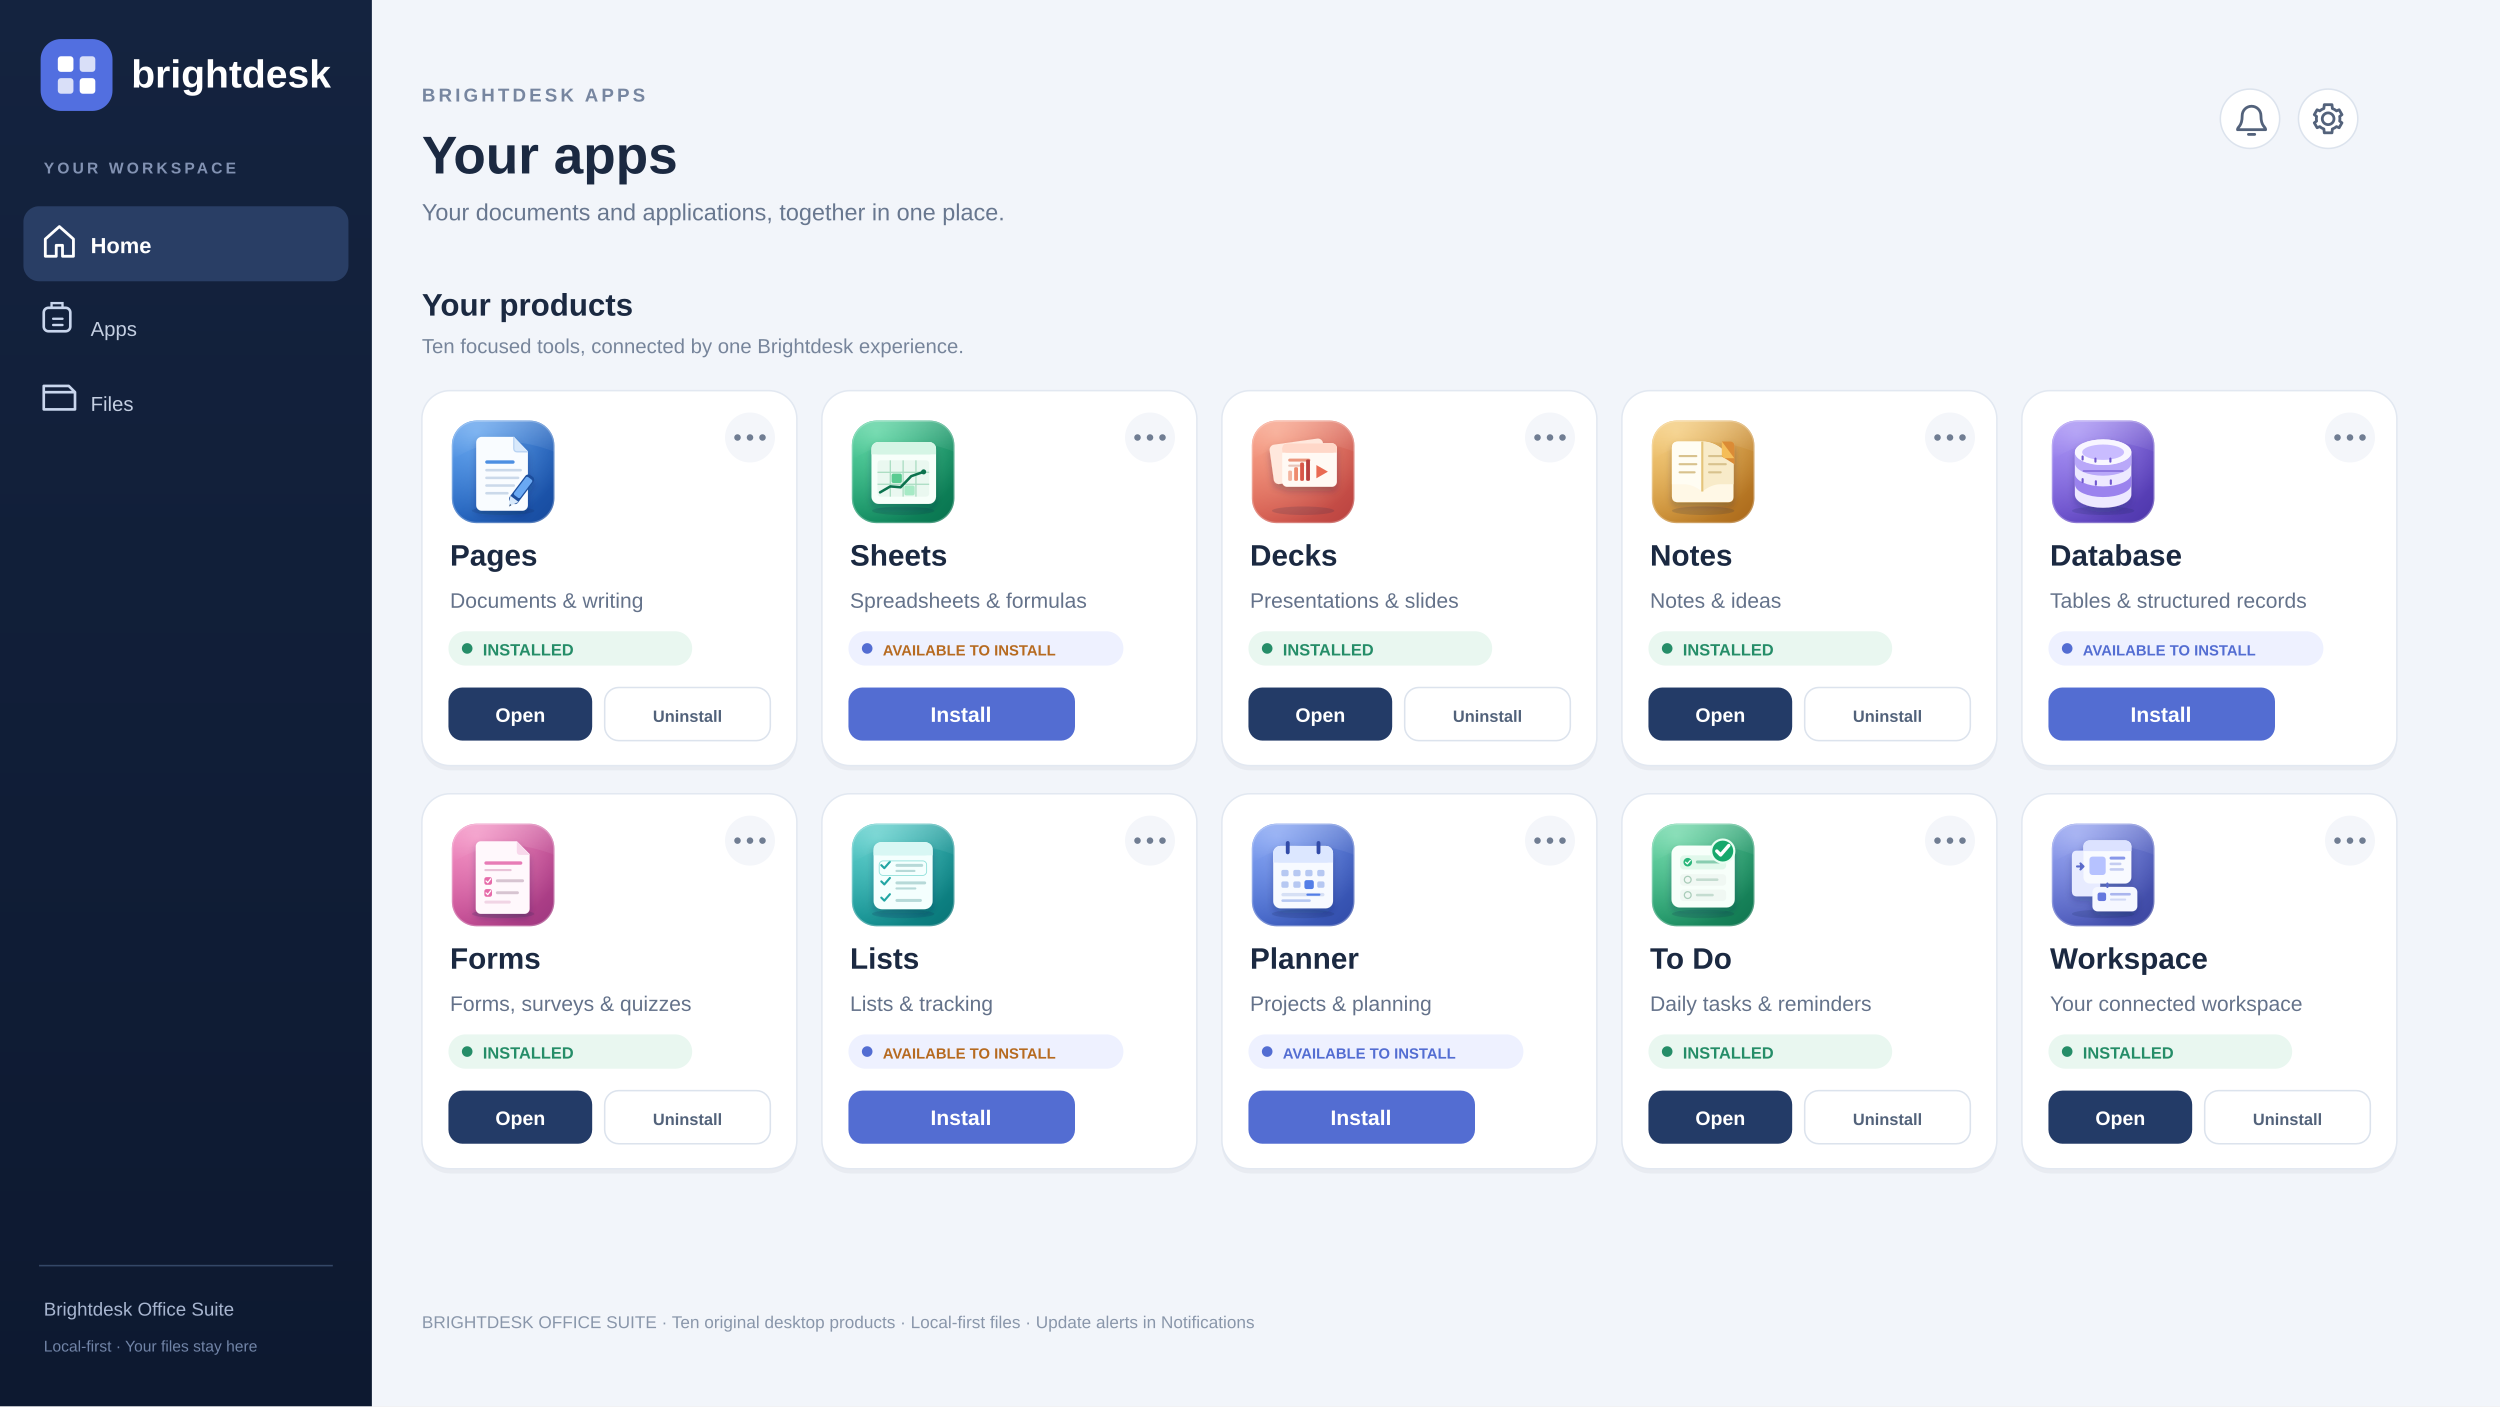
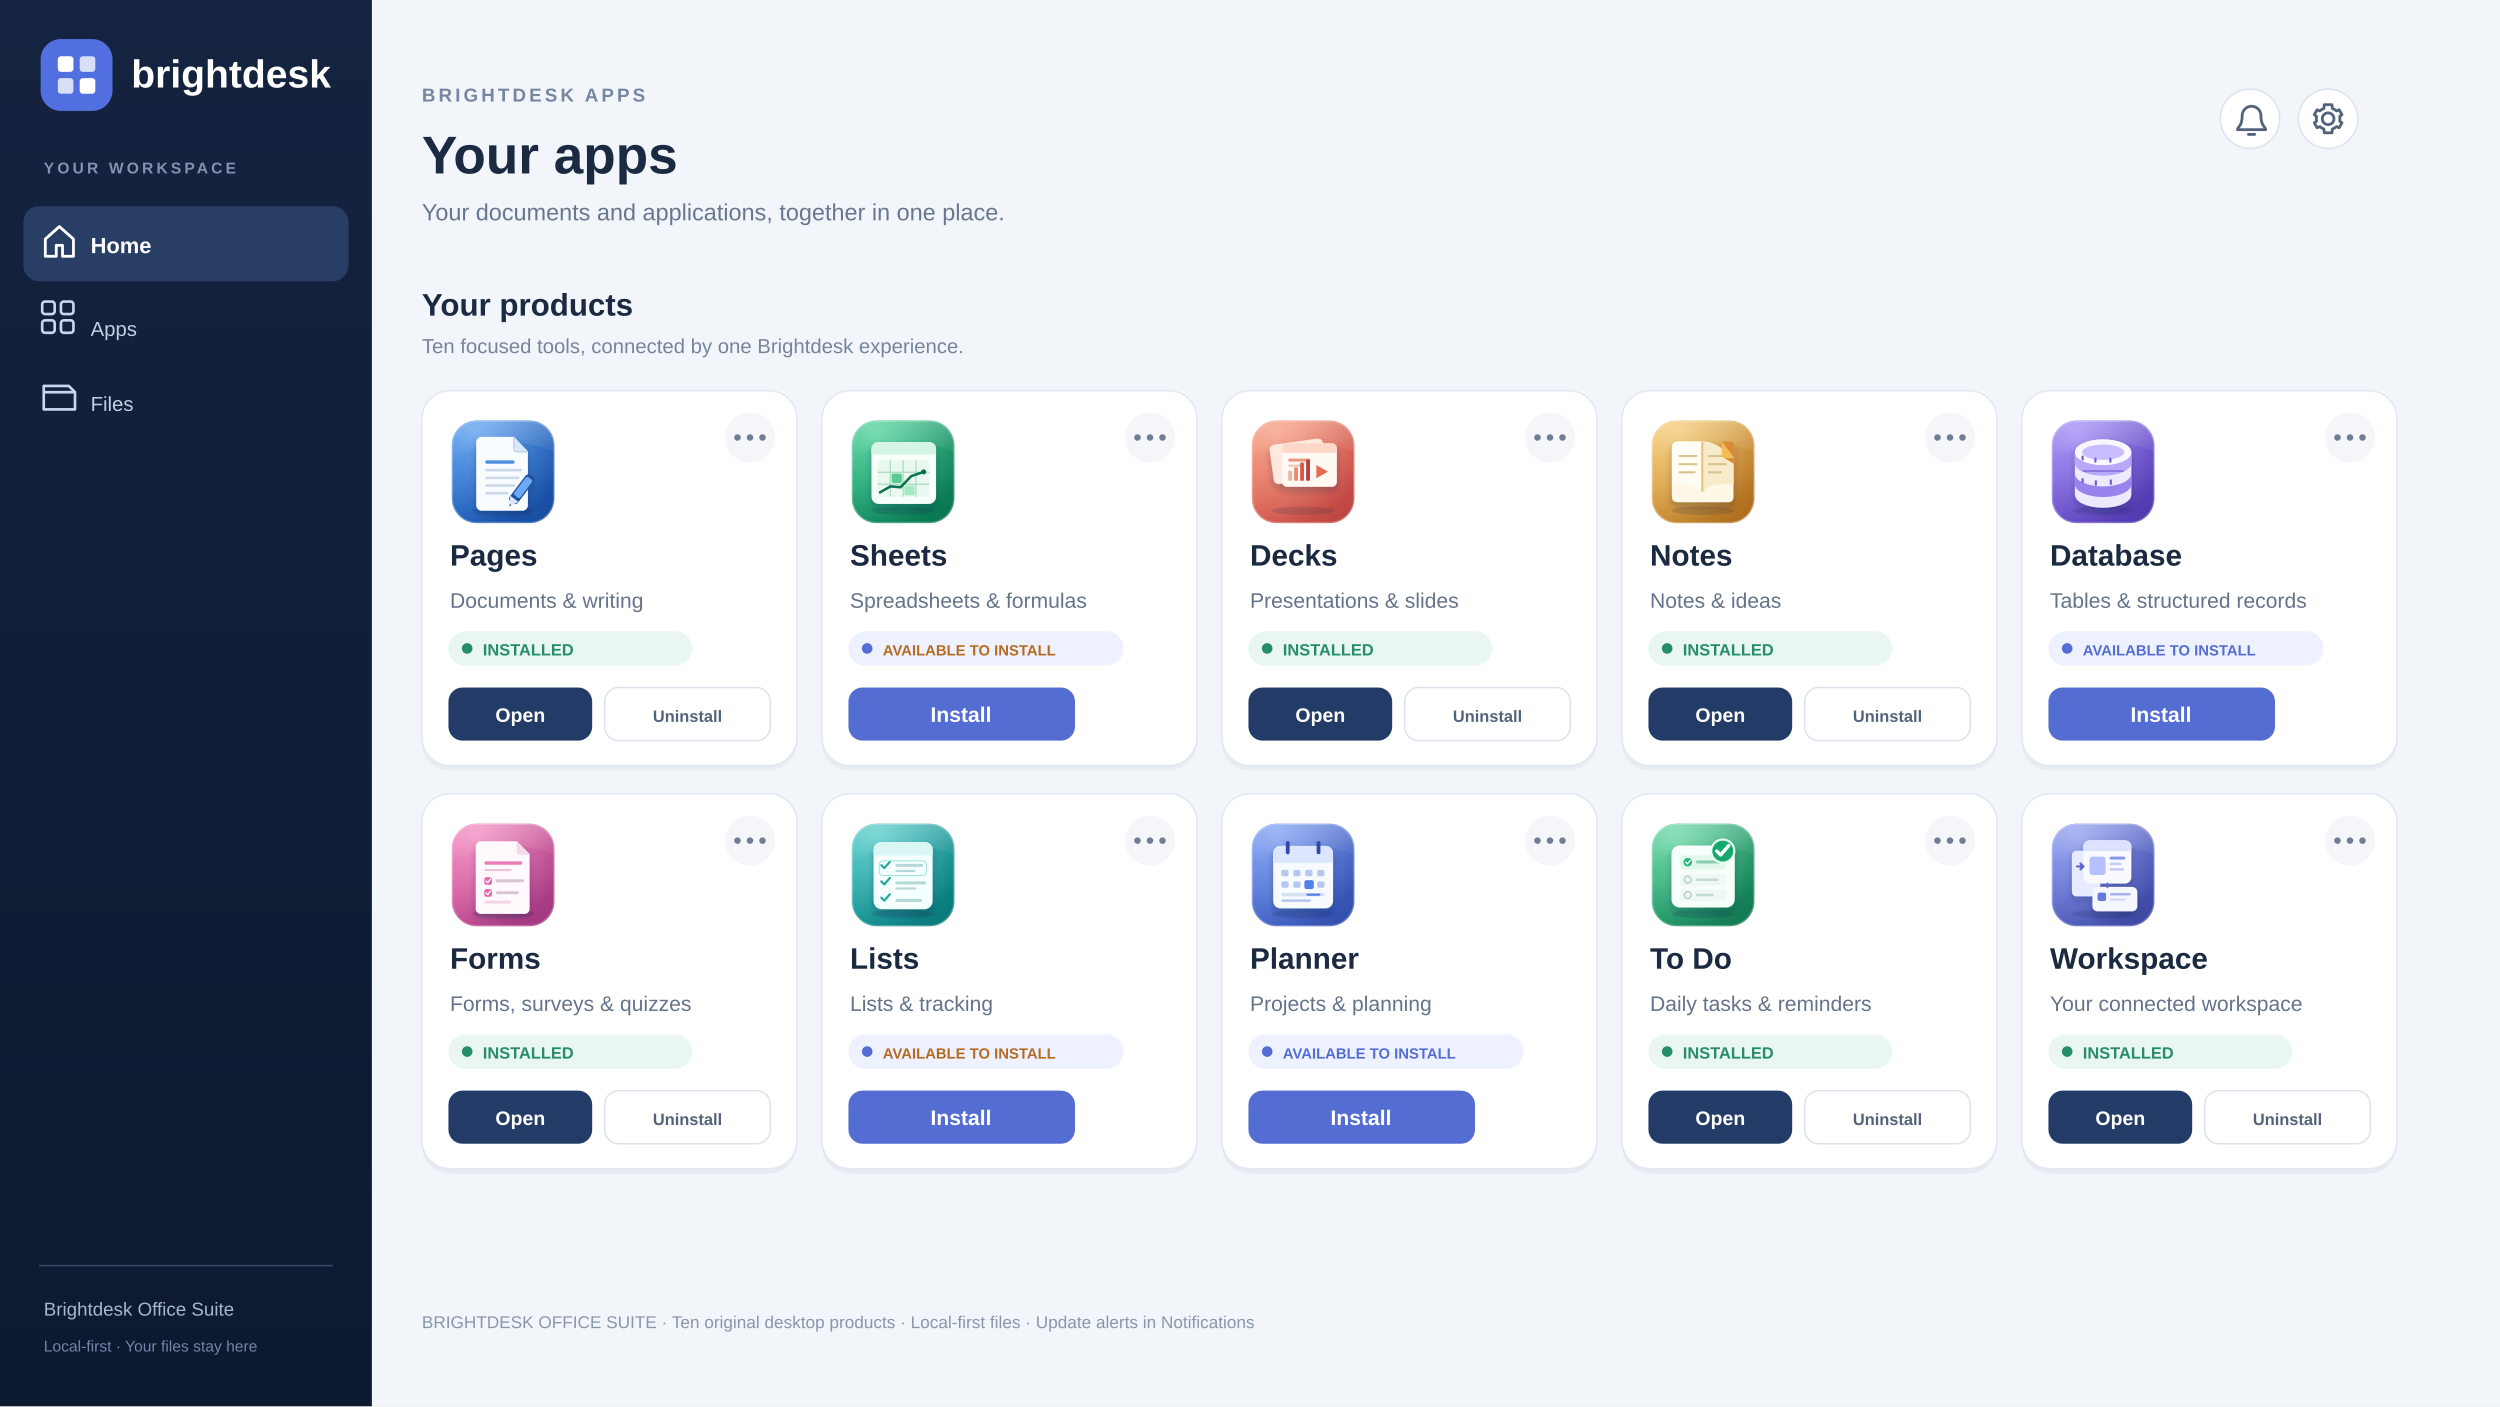
<svg xmlns="http://www.w3.org/2000/svg" width="1600" height="900" viewBox="0 0 1600 900" role="img" aria-labelledby="title desc">
  <defs>
    <linearGradient id="side" x1="0" y1="0" x2="0" y2="1">
      <stop stop-color="#14233F" />
      <stop offset="1" stop-color="#0D1930" />
    </linearGradient>
    <linearGradient id="banner" x1="0" y1="0" x2="1" y2="1">
      <stop stop-color="#E8F0FF" />
      <stop offset="1" stop-color="#F0ECFF" />
    </linearGradient>
    <filter id="shadow" x="-20%" y="-20%" width="140%" height="140%">
      <feDropShadow dx="0" dy="7" stdDeviation="14" flood-color="#1A2B4B" flood-opacity=".09" />
    </filter>
  </defs>
  <rect width="1600" height="900" fill="#F2F5FA" />
  <rect width="238" height="900" fill="url(#side)" />
  <rect x="26" y="25" width="46" height="46" rx="13" fill="#526FE0" />
  <g fill="#FFFFFF">
    <rect x="37" y="36" width="10" height="10" rx="2" />
    <rect x="51" y="36" width="10" height="10" rx="2" opacity=".78" />
    <rect x="37" y="50" width="10" height="10" rx="2" opacity=".78" />
    <rect x="51" y="50" width="10" height="10" rx="2" />
  </g>
  <text x="84" y="56" font-family="Arial, sans-serif" font-size="25" font-weight="700" fill="#FFFFFF">brightdesk</text>
  <text x="28" y="111" font-family="Arial, sans-serif" font-size="10" font-weight="700" letter-spacing="2" fill="#8292B2">YOUR WORKSPACE</text>
  <g id="sidebar-home">
    <rect x="15" y="132" width="208" height="48" rx="10" fill="#293E65" />
    <path d="M29 153l9-8 9 8v11h-7v-7h-4v7h-7z" fill="none" stroke="#FFFFFF" stroke-width="1.8" stroke-linecap="round" stroke-linejoin="round" />
    <text x="58" y="162" font-family="Arial, sans-serif" font-size="14" font-weight="700" fill="#FFFFFF">Home</text>
  </g>
  <g id="sidebar-applications">
-     <rect x="28" y="197" width="17" height="15" rx="3" fill="none" stroke="#C9D6ED" stroke-width="1.7" />
-     <path d="M33 197v-3h7v3M34 204h6M34 208h6" fill="none" stroke="#C9D6ED" stroke-width="1.5" stroke-linecap="round" />
+     <g id="apps-launcher-icon" fill="none" stroke="#C9D6ED" stroke-width="1.7">
+       <rect x="27" y="193" width="8" height="8" rx="1.8" />
+       <rect x="39" y="193" width="8" height="8" rx="1.8" />
+       <rect x="27" y="205" width="8" height="8" rx="1.8" />
+       <rect x="39" y="205" width="8" height="8" rx="1.8" />
+     </g>
    <text x="58" y="215" font-family="Arial, sans-serif" font-size="13" fill="#C4CFE2">Apps</text>
  </g>
  <g id="sidebar-files">
    <path d="M28 247h16l4 4v11H28zM28 251h20" fill="none" stroke="#C9D6ED" stroke-width="1.7" stroke-linecap="round" stroke-linejoin="round" />
    <text x="58" y="263" font-family="Arial, sans-serif" font-size="13" fill="#C4CFE2">Files</text>
  </g>
  <path d="M25 810h188" stroke="#344766" />
  <text x="28" y="842" font-family="Arial, sans-serif" font-size="12" fill="#A8B6D0">Brightdesk Office Suite</text>
  <text x="28" y="865" font-family="Arial, sans-serif" font-size="10" fill="#7184A7">Local-first · Your files stay here</text>
  <text x="270" y="65" font-family="Arial, sans-serif" font-size="12" font-weight="700" letter-spacing="2" fill="#7786A0">BRIGHTDESK APPS</text>
  <text x="270" y="111" font-family="Arial, sans-serif" font-size="34" font-weight="700" fill="#1B2941">Your apps</text>
  <text x="270" y="141" font-family="Arial, sans-serif" font-size="15" fill="#68778F">Your documents and applications, together in one place.</text>
  <text x="270" y="202" font-family="Arial, sans-serif" font-size="20" font-weight="700" fill="#1B2941">Your products</text>
  <text x="270" y="226" font-family="Arial, sans-serif" font-size="13" fill="#77859B">Ten focused tools, connected by one Brightdesk experience.</text>
  <circle cx="1440" cy="76" r="19" fill="#FFFFFF" stroke="#DCE3ED" />
  <g id="notifications-bell" transform="translate(1429 65)" fill="none" stroke="#53627B" stroke-width="1.8" stroke-linecap="round" stroke-linejoin="round">
    <path d="M18 9a6 6 0 0 0-12 0c0 7-3 7-3 9h18c0-2-3-2-3-9Z" />
    <path d="M10 21h4" />
  </g>
  <circle cx="1490" cy="76" r="19" fill="#FFFFFF" stroke="#DCE3ED" />
  <g id="settings-cogwheel" transform="translate(1478 64)" fill="none" stroke="#53627B" stroke-width="1.8" stroke-linecap="round" stroke-linejoin="round">
    <path d="M12 8.25a3.75 3.75 0 1 0 0 7.5 3.75 3.75 0 0 0 0-7.5Z" />
    <path d="M19.4 13.5a7.7 7.7 0 0 0 0-3l1.45-1.12-1.8-3.12-1.72.7a7.7 7.7 0 0 0-2.6-1.5L14.45 3h-4.9l-.28 2.46a7.7 7.7 0 0 0-2.6 1.5l-1.72-.7-1.8 3.12L4.6 10.5a7.7 7.7 0 0 0 0 3l-1.45 1.12 1.8 3.12 1.72-.7a7.7 7.7 0 0 0 2.6 1.5L9.55 21h4.9l.28-2.46a7.7 7.7 0 0 0 2.6-1.5l1.72.7 1.8-3.12L19.4 13.5Z" />
  </g>
  <g transform="translate(0 -42)">
    <g>
      <rect x="270" y="295" width="240" height="240" rx="18" fill="#14233F" opacity=".05" />
      <rect x="270" y="292" width="240" height="240" rx="18" fill="#FFFFFF" stroke="#E2E8F1" />
      <svg x="287" y="309" width="70" height="70" viewBox="0 0 256 256">
        <defs>
          <linearGradient id="pages-bg" x1="0" y1="0" x2="1" y2="1">
            <stop offset="0" stop-color="#2B76D8" />
            <stop offset="1" stop-color="#174A9D" />
          </linearGradient>
          <radialGradient id="pages-light" cx="24%" cy="12%" r="90%">
            <stop offset="0" stop-color="#8BC5FF" stop-opacity=".65" />
            <stop offset="1" stop-color="#8BC5FF" stop-opacity="0" />
          </radialGradient>
          <linearGradient id="pages-glass" x1="0" y1="0" x2="0" y2="1">
            <stop offset="0" stop-color="#fff" stop-opacity=".21" />
            <stop offset="1" stop-color="#fff" stop-opacity="0" />
          </linearGradient>
          <filter id="pages-shadow" x="-30%" y="-30%" width="160%" height="180%">
            <feDropShadow dx="0" dy="10" stdDeviation="9" flood-color="#10234A" flood-opacity=".24" />
          </filter>
        </defs>
        <rect x="8" y="8" width="240" height="240" rx="58" fill="url(#pages-bg)" />
        <rect x="8" y="8" width="240" height="240" rx="58" fill="url(#pages-light)" />
        <path d="M66 9h124a58 58 0 0 1 58 58v14C173 52 93 43 9 100V67A58 58 0 0 1 66 9z" fill="url(#pages-glass)" />
        <rect x="9.5" y="9.5" width="237" height="237" rx="56.5" fill="none" stroke="#fff" stroke-opacity=".26" stroke-width="3" />
        <ellipse cx="128" cy="219" rx="73" ry="10" fill="#10234A" opacity=".15" />
        <g filter="url(#pages-shadow)">
          <path d="M78 46h75l33 34v126a13 13 0 0 1-13 13H78a13 13 0 0 1-13-13V59a13 13 0 0 1 13-13z" fill="#F9FCFF" />
          <path d="M153 46v28a7 7 0 0 0 7 7h26z" fill="#D9E9FB" />
          <path d="M153 46v28a7 7 0 0 0 7 7h26" fill="none" stroke="#B7D2F2" stroke-width="3" />
          <rect x="86" y="101" width="69" height="8" rx="4" fill="#4D8FE2" />
          <rect x="86" y="121" width="86" height="6" rx="3" fill="#CBD9EA" />
          <rect x="86" y="139" width="80" height="6" rx="3" fill="#CBD9EA" />
          <rect x="86" y="157" width="70" height="6" rx="3" fill="#CBD9EA" />
          <rect x="86" y="175" width="55" height="6" rx="3" fill="#CBD9EA" />
          <g transform="rotate(37 171 171)">
            <rect x="158" y="130" width="24" height="78" rx="9" fill="#1C4E9C" />
            <rect x="161" y="137" width="18" height="53" rx="4" fill="#6BA9F3" />
            <path d="M158 197h24l-12 22z" fill="#D7E8FA" />
            <path d="M169 213h4l-2 6z" fill="#243D65" />
          </g>
        </g>
      </svg>
      <circle cx="480" cy="322" r="16" fill="#F4F6FA" />
      <circle cx="472" cy="322" r="2.1" fill="#707D92" />
      <circle cx="480" cy="322" r="2.1" fill="#707D92" />
      <circle cx="488" cy="322" r="2.1" fill="#707D92" />
      <text x="288" y="404" font-family="Arial, sans-serif" font-size="19" font-weight="700" fill="#1B2941">Pages</text>
      <text x="288" y="431" font-family="Arial, sans-serif" font-size="13.5" fill="#64728A">Documents &amp; writing</text>
      <rect x="287" y="446" width="156" height="22" rx="11" fill="#E9F7F0" />
      <circle cx="299" cy="457" r="3.4" fill="#258D68" />
      <text x="309" y="461.5" font-family="Arial, sans-serif" font-size="10.5" font-weight="700" fill="#258D68">INSTALLED</text>
      <rect x="287" y="482" width="92" height="34" rx="9" fill="#233B67" />
      <text x="333" y="504" text-anchor="middle" font-family="Arial, sans-serif" font-size="12.5" font-weight="700" fill="#FFFFFF">Open</text>
      <rect x="387" y="482" width="106" height="34" rx="9" fill="#FFFFFF" stroke="#DCE3ED" />
      <text x="440" y="504" text-anchor="middle" font-family="Arial, sans-serif" font-size="10.5" font-weight="700" fill="#52627A">Uninstall</text>
    </g>
    <g>
      <rect x="526" y="295" width="240" height="240" rx="18" fill="#14233F" opacity=".05" />
      <rect x="526" y="292" width="240" height="240" rx="18" fill="#FFFFFF" stroke="#E2E8F1" />
      <svg x="543" y="309" width="70" height="70" viewBox="0 0 256 256">
        <defs>
          <linearGradient id="sheets-bg" x1="0" y1="0" x2="1" y2="1">
            <stop offset="0" stop-color="#21AD78" />
            <stop offset="1" stop-color="#08724E" />
          </linearGradient>
          <radialGradient id="sheets-light" cx="24%" cy="12%" r="90%">
            <stop offset="0" stop-color="#83F0BF" stop-opacity=".65" />
            <stop offset="1" stop-color="#83F0BF" stop-opacity="0" />
          </radialGradient>
          <linearGradient id="sheets-glass" x1="0" y1="0" x2="0" y2="1">
            <stop offset="0" stop-color="#fff" stop-opacity=".21" />
            <stop offset="1" stop-color="#fff" stop-opacity="0" />
          </linearGradient>
          <filter id="sheets-shadow" x="-30%" y="-30%" width="160%" height="180%">
            <feDropShadow dx="0" dy="10" stdDeviation="9" flood-color="#10234A" flood-opacity=".24" />
          </filter>
        </defs>
        <rect x="8" y="8" width="240" height="240" rx="58" fill="url(#sheets-bg)" />
        <rect x="8" y="8" width="240" height="240" rx="58" fill="url(#sheets-light)" />
        <path d="M66 9h124a58 58 0 0 1 58 58v14C173 52 93 43 9 100V67A58 58 0 0 1 66 9z" fill="url(#sheets-glass)" />
        <rect x="9.5" y="9.5" width="237" height="237" rx="56.5" fill="none" stroke="#fff" stroke-opacity=".26" stroke-width="3" />
        <ellipse cx="128" cy="219" rx="73" ry="10" fill="#10234A" opacity=".15" />
        <g filter="url(#sheets-shadow)">
          <rect x="54" y="58" width="151" height="145" rx="17" fill="#F7FFFA" />
          <rect x="54" y="58" width="151" height="29" rx="17" fill="#D5F5E5" />
          <path d="M54 75v12h151V75" fill="#D5F5E5" />
          <rect x="68" y="101" width="121" height="85" rx="7" fill="#EAF8F0" />
          <path d="M98 101v85M128 101v85M158 101v85M68 129h121M68 157h121" stroke="#A9DCC1" stroke-width="3" />
          <rect x="101" y="132" width="24" height="22" rx="4" fill="#5ACB91" />
          <rect x="131" y="160" width="24" height="23" rx="4" fill="#A6EAC5" />
          <path d="M74 176l24-14 24 2 25-26 29-10" fill="none" stroke="#08724E" stroke-width="6" stroke-linecap="round" stroke-linejoin="round" />
          <circle cx="176" cy="128" r="6" fill="#08724E" />
        </g>
      </svg>
      <circle cx="736" cy="322" r="16" fill="#F4F6FA" />
      <circle cx="728" cy="322" r="2.1" fill="#707D92" />
      <circle cx="736" cy="322" r="2.1" fill="#707D92" />
      <circle cx="744" cy="322" r="2.1" fill="#707D92" />
      <text x="544" y="404" font-family="Arial, sans-serif" font-size="19" font-weight="700" fill="#1B2941">Sheets</text>
      <text x="544" y="431" font-family="Arial, sans-serif" font-size="13.5" fill="#64728A">Spreadsheets &amp; formulas</text>
      <rect x="543" y="446" width="176" height="22" rx="11" fill="#EEF1FF" />
      <circle cx="555" cy="457" r="3.4" fill="#536DD2" />
      <text x="565" y="461.5" font-family="Arial, sans-serif" font-size="9.5" font-weight="700" fill="#B66A20">AVAILABLE TO INSTALL</text>
      <rect x="543" y="482" width="145" height="34" rx="9" fill="#536DD2" />
      <text x="615" y="504" text-anchor="middle" font-family="Arial, sans-serif" font-size="13.5" font-weight="700" fill="#FFFFFF">Install</text>
    </g>
    <g>
      <rect x="782" y="295" width="240" height="240" rx="18" fill="#14233F" opacity=".05" />
      <rect x="782" y="292" width="240" height="240" rx="18" fill="#FFFFFF" stroke="#E2E8F1" />
      <svg x="799" y="309" width="70" height="70" viewBox="0 0 256 256">
        <defs>
          <linearGradient id="decks-bg" x1="0" y1="0" x2="1" y2="1">
            <stop offset="0" stop-color="#F17A62" />
            <stop offset="1" stop-color="#B9413F" />
          </linearGradient>
          <radialGradient id="decks-light" cx="24%" cy="12%" r="90%">
            <stop offset="0" stop-color="#FFC1A6" stop-opacity=".65" />
            <stop offset="1" stop-color="#FFC1A6" stop-opacity="0" />
          </radialGradient>
          <linearGradient id="decks-glass" x1="0" y1="0" x2="0" y2="1">
            <stop offset="0" stop-color="#fff" stop-opacity=".21" />
            <stop offset="1" stop-color="#fff" stop-opacity="0" />
          </linearGradient>
          <filter id="decks-shadow" x="-30%" y="-30%" width="160%" height="180%">
            <feDropShadow dx="0" dy="10" stdDeviation="9" flood-color="#10234A" flood-opacity=".24" />
          </filter>
        </defs>
        <rect x="8" y="8" width="240" height="240" rx="58" fill="url(#decks-bg)" />
        <rect x="8" y="8" width="240" height="240" rx="58" fill="url(#decks-light)" />
        <path d="M66 9h124a58 58 0 0 1 58 58v14C173 52 93 43 9 100V67A58 58 0 0 1 66 9z" fill="url(#decks-glass)" />
        <rect x="9.5" y="9.5" width="237" height="237" rx="56.5" fill="none" stroke="#fff" stroke-opacity=".26" stroke-width="3" />
        <ellipse cx="128" cy="219" rx="73" ry="10" fill="#10234A" opacity=".15" />
        <g filter="url(#decks-shadow)">
          <rect x="48" y="66" width="126" height="93" rx="12" fill="#FFE8DD" transform="rotate(-8 48 66)" />
          <rect x="79" y="61" width="128" height="102" rx="12" fill="#FFF9F4" />
          <rect x="79" y="61" width="128" height="22" rx="12" fill="#FFD7C8" />
          <path d="M79 72h128v11H79z" fill="#FFD7C8" />
          <rect x="93" y="97" width="52" height="7" rx="3.5" fill="#EB967D" />
          <rect x="93" y="111" width="38" height="5" rx="2.5" fill="#E8C6BA" />
          <path d="M159 143v-31l27 15.5z" fill="#E96B52" />
          <rect x="93" y="125" width="9" height="24" rx="3" fill="#F3B49F" />
          <rect x="107" y="117" width="9" height="32" rx="3" fill="#EE8A6C" />
          <rect x="121" y="106" width="9" height="43" rx="3" fill="#D95748" />
          <rect x="135" y="99" width="9" height="50" rx="3" fill="#B9413F" />
        </g>
      </svg>
      <circle cx="992" cy="322" r="16" fill="#F4F6FA" />
      <circle cx="984" cy="322" r="2.1" fill="#707D92" />
      <circle cx="992" cy="322" r="2.1" fill="#707D92" />
      <circle cx="1000" cy="322" r="2.1" fill="#707D92" />
      <text x="800" y="404" font-family="Arial, sans-serif" font-size="19" font-weight="700" fill="#1B2941">Decks</text>
      <text x="800" y="431" font-family="Arial, sans-serif" font-size="13.5" fill="#64728A">Presentations &amp; slides</text>
      <rect x="799" y="446" width="156" height="22" rx="11" fill="#E9F7F0" />
      <circle cx="811" cy="457" r="3.4" fill="#258D68" />
      <text x="821" y="461.5" font-family="Arial, sans-serif" font-size="10.5" font-weight="700" fill="#258D68">INSTALLED</text>
      <rect x="799" y="482" width="92" height="34" rx="9" fill="#233B67" />
      <text x="845" y="504" text-anchor="middle" font-family="Arial, sans-serif" font-size="12.5" font-weight="700" fill="#FFFFFF">Open</text>
      <rect x="899" y="482" width="106" height="34" rx="9" fill="#FFFFFF" stroke="#DCE3ED" />
      <text x="952" y="504" text-anchor="middle" font-family="Arial, sans-serif" font-size="10.5" font-weight="700" fill="#52627A">Uninstall</text>
    </g>
    <g>
      <rect x="1038" y="295" width="240" height="240" rx="18" fill="#14233F" opacity=".05" />
      <rect x="1038" y="292" width="240" height="240" rx="18" fill="#FFFFFF" stroke="#E2E8F1" />
      <svg x="1055" y="309" width="70" height="70" viewBox="0 0 256 256">
        <defs>
          <linearGradient id="notes-bg" x1="0" y1="0" x2="1" y2="1">
            <stop offset="0" stop-color="#EAB34F" />
            <stop offset="1" stop-color="#A96719" />
          </linearGradient>
          <radialGradient id="notes-light" cx="24%" cy="12%" r="90%">
            <stop offset="0" stop-color="#FFE2A0" stop-opacity=".65" />
            <stop offset="1" stop-color="#FFE2A0" stop-opacity="0" />
          </radialGradient>
          <linearGradient id="notes-glass" x1="0" y1="0" x2="0" y2="1">
            <stop offset="0" stop-color="#fff" stop-opacity=".21" />
            <stop offset="1" stop-color="#fff" stop-opacity="0" />
          </linearGradient>
          <filter id="notes-shadow" x="-30%" y="-30%" width="160%" height="180%">
            <feDropShadow dx="0" dy="10" stdDeviation="9" flood-color="#10234A" flood-opacity=".24" />
          </filter>
        </defs>
        <rect x="8" y="8" width="240" height="240" rx="58" fill="url(#notes-bg)" />
        <rect x="8" y="8" width="240" height="240" rx="58" fill="url(#notes-light)" />
        <path d="M66 9h124a58 58 0 0 1 58 58v14C173 52 93 43 9 100V67A58 58 0 0 1 66 9z" fill="url(#notes-glass)" />
        <rect x="9.5" y="9.5" width="237" height="237" rx="56.5" fill="none" stroke="#fff" stroke-opacity=".26" stroke-width="3" />
        <ellipse cx="128" cy="219" rx="73" ry="10" fill="#10234A" opacity=".15" />
        <g filter="url(#notes-shadow)">
          <path d="M55 72q0-15 15-15h55q26 0 48 18l26 20v91q0 13-13 13H69q-14 0-14-14z" fill="#FFF8E6" />
          <path d="M126 57v117q-22-17-42-17H55V72q0-15 15-15z" fill="#FFFDF3" />
          <path d="M126 57v117q22-17 42-17h31V95l-26-20q-22-18-47-18z" fill="#F8EBC9" />
          <path d="M126 57v117" stroke="#E5C47A" stroke-width="5" />
          <path d="M73 91h39M73 110h39M73 129h35M142 91h39M142 110h39M142 129h27" stroke="#D8C28D" stroke-width="5" stroke-linecap="round" />
          <path d="M172 57h20a9 9 0 0 1 9 9v44l-29-18z" fill="#DB8B36" />
          <path d="M172 57v31a8 8 0 0 0 8 8h21" fill="#F5BD58" />
        </g>
      </svg>
      <circle cx="1248" cy="322" r="16" fill="#F4F6FA" />
      <circle cx="1240" cy="322" r="2.1" fill="#707D92" />
      <circle cx="1248" cy="322" r="2.1" fill="#707D92" />
      <circle cx="1256" cy="322" r="2.1" fill="#707D92" />
      <text x="1056" y="404" font-family="Arial, sans-serif" font-size="19" font-weight="700" fill="#1B2941">Notes</text>
      <text x="1056" y="431" font-family="Arial, sans-serif" font-size="13.5" fill="#64728A">Notes &amp; ideas</text>
      <rect x="1055" y="446" width="156" height="22" rx="11" fill="#E9F7F0" />
      <circle cx="1067" cy="457" r="3.4" fill="#258D68" />
      <text x="1077" y="461.5" font-family="Arial, sans-serif" font-size="10.5" font-weight="700" fill="#258D68">INSTALLED</text>
      <rect x="1055" y="482" width="92" height="34" rx="9" fill="#233B67" />
      <text x="1101" y="504" text-anchor="middle" font-family="Arial, sans-serif" font-size="12.5" font-weight="700" fill="#FFFFFF">Open</text>
      <rect x="1155" y="482" width="106" height="34" rx="9" fill="#FFFFFF" stroke="#DCE3ED" />
      <text x="1208" y="504" text-anchor="middle" font-family="Arial, sans-serif" font-size="10.5" font-weight="700" fill="#52627A">Uninstall</text>
    </g>
    <g>
      <rect x="1294" y="295" width="240" height="240" rx="18" fill="#14233F" opacity=".05" />
      <rect x="1294" y="292" width="240" height="240" rx="18" fill="#FFFFFF" stroke="#E2E8F1" />
      <svg x="1311" y="309" width="70" height="70" viewBox="0 0 256 256">
        <defs>
          <linearGradient id="database-bg" x1="0" y1="0" x2="1" y2="1">
            <stop offset="0" stop-color="#8666E9" />
            <stop offset="1" stop-color="#4C35A9" />
          </linearGradient>
          <radialGradient id="database-light" cx="24%" cy="12%" r="90%">
            <stop offset="0" stop-color="#C0B2FF" stop-opacity=".65" />
            <stop offset="1" stop-color="#C0B2FF" stop-opacity="0" />
          </radialGradient>
          <linearGradient id="database-glass" x1="0" y1="0" x2="0" y2="1">
            <stop offset="0" stop-color="#fff" stop-opacity=".21" />
            <stop offset="1" stop-color="#fff" stop-opacity="0" />
          </linearGradient>
          <filter id="database-shadow" x="-30%" y="-30%" width="160%" height="180%">
            <feDropShadow dx="0" dy="10" stdDeviation="9" flood-color="#10234A" flood-opacity=".24" />
          </filter>
        </defs>
        <rect x="8" y="8" width="240" height="240" rx="58" fill="url(#database-bg)" />
        <rect x="8" y="8" width="240" height="240" rx="58" fill="url(#database-light)" />
        <path d="M66 9h124a58 58 0 0 1 58 58v14C173 52 93 43 9 100V67A58 58 0 0 1 66 9z" fill="url(#database-glass)" />
        <rect x="9.5" y="9.5" width="237" height="237" rx="56.5" fill="none" stroke="#fff" stroke-opacity=".26" stroke-width="3" />
        <ellipse cx="128" cy="219" rx="73" ry="10" fill="#10234A" opacity=".15" />
        <g filter="url(#database-shadow)">
          <path d="M62 82c0-17 30-30 66-30s66 13 66 30v99c0 18-30 31-66 31s-66-13-66-31z" fill="#EDE9FF" />
          <path d="M62 82c0 17 30 30 66 30s66-13 66-30v25c0 17-30 30-66 30s-66-13-66-30z" fill="#B9A8F9" />
          <path d="M62 132c0 17 30 30 66 30s66-13 66-30v25c0 17-30 30-66 30s-66-13-66-30z" fill="#9B83EE" />
          <ellipse cx="128" cy="82" rx="66" ry="30" fill="#F8F6FF" />
          <ellipse cx="128" cy="82" rx="49" ry="18" fill="#C9BCFF" />
          <path d="M80 92v7m30-2v7m35-7v7m-65 41v7m31-2v8m35-10v8" stroke="#7058D0" stroke-width="5" stroke-linecap="round" />
          <path d="M82 126h92" stroke="#7158CF" stroke-width="4" stroke-linecap="round" opacity=".7" />
        </g>
      </svg>
      <circle cx="1504" cy="322" r="16" fill="#F4F6FA" />
      <circle cx="1496" cy="322" r="2.1" fill="#707D92" />
      <circle cx="1504" cy="322" r="2.1" fill="#707D92" />
      <circle cx="1512" cy="322" r="2.1" fill="#707D92" />
      <text x="1312" y="404" font-family="Arial, sans-serif" font-size="19" font-weight="700" fill="#1B2941">Database</text>
      <text x="1312" y="431" font-family="Arial, sans-serif" font-size="13.5" fill="#64728A">Tables &amp; structured records</text>
      <rect x="1311" y="446" width="176" height="22" rx="11" fill="#EEF1FF" />
      <circle cx="1323" cy="457" r="3.4" fill="#536DD2" />
      <text x="1333" y="461.5" font-family="Arial, sans-serif" font-size="9.5" font-weight="700" fill="#536DD2">AVAILABLE TO INSTALL</text>
      <rect x="1311" y="482" width="145" height="34" rx="9" fill="#536DD2" />
      <text x="1383" y="504" text-anchor="middle" font-family="Arial, sans-serif" font-size="13.5" font-weight="700" fill="#FFFFFF">Install</text>
    </g>
    <g>
      <rect x="270" y="553" width="240" height="240" rx="18" fill="#14233F" opacity=".05" />
      <rect x="270" y="550" width="240" height="240" rx="18" fill="#FFFFFF" stroke="#E2E8F1" />
      <svg x="287" y="567" width="70" height="70" viewBox="0 0 256 256">
        <defs>
          <linearGradient id="forms-bg" x1="0" y1="0" x2="1" y2="1">
            <stop offset="0" stop-color="#E65FA5" />
            <stop offset="1" stop-color="#9D367F" />
          </linearGradient>
          <radialGradient id="forms-light" cx="24%" cy="12%" r="90%">
            <stop offset="0" stop-color="#FFB6DA" stop-opacity=".65" />
            <stop offset="1" stop-color="#FFB6DA" stop-opacity="0" />
          </radialGradient>
          <linearGradient id="forms-glass" x1="0" y1="0" x2="0" y2="1">
            <stop offset="0" stop-color="#fff" stop-opacity=".21" />
            <stop offset="1" stop-color="#fff" stop-opacity="0" />
          </linearGradient>
          <filter id="forms-shadow" x="-30%" y="-30%" width="160%" height="180%">
            <feDropShadow dx="0" dy="10" stdDeviation="9" flood-color="#10234A" flood-opacity=".24" />
          </filter>
        </defs>
        <rect x="8" y="8" width="240" height="240" rx="58" fill="url(#forms-bg)" />
        <rect x="8" y="8" width="240" height="240" rx="58" fill="url(#forms-light)" />
        <path d="M66 9h124a58 58 0 0 1 58 58v14C173 52 93 43 9 100V67A58 58 0 0 1 66 9z" fill="url(#forms-glass)" />
        <rect x="9.5" y="9.5" width="237" height="237" rx="56.5" fill="none" stroke="#fff" stroke-opacity=".26" stroke-width="3" />
        <ellipse cx="128" cy="219" rx="73" ry="10" fill="#10234A" opacity=".15" />
        <g filter="url(#forms-shadow)">
          <path d="M76 49h84l30 30v128a12 12 0 0 1-12 12H76a12 12 0 0 1-12-12V61a12 12 0 0 1 12-12z" fill="#FFF8FC" />
          <path d="M160 49v25a7 7 0 0 0 7 7h23" fill="#F8D8EB" />
          <rect x="84" y="96" width="89" height="8" rx="4" fill="#E77CB6" />
          <rect x="84" y="114" width="64" height="5" rx="2.5" fill="#E9C3D8" />
          <g>
            <rect x="84" y="133" width="18" height="18" rx="5" fill="#E66AA9" />
            <path d="m88 142 4 4 7-9" fill="none" stroke="#fff" stroke-width="3" stroke-linecap="round" stroke-linejoin="round" />
            <rect x="111" y="138" width="66" height="7" rx="3.5" fill="#D7C4D1" />
            <rect x="84" y="161" width="18" height="18" rx="5" fill="#E66AA9" />
            <path d="m88 170 4 4 7-9" fill="none" stroke="#fff" stroke-width="3" stroke-linecap="round" stroke-linejoin="round" />
            <rect x="111" y="166" width="54" height="7" rx="3.5" fill="#D7C4D1" />
          </g>
          <rect x="84" y="188" width="62" height="7" rx="3.5" fill="#F1D5E5" />
        </g>
      </svg>
      <circle cx="480" cy="580" r="16" fill="#F4F6FA" />
      <circle cx="472" cy="580" r="2.1" fill="#707D92" />
      <circle cx="480" cy="580" r="2.1" fill="#707D92" />
      <circle cx="488" cy="580" r="2.1" fill="#707D92" />
      <text x="288" y="662" font-family="Arial, sans-serif" font-size="19" font-weight="700" fill="#1B2941">Forms</text>
      <text x="288" y="689" font-family="Arial, sans-serif" font-size="13.5" fill="#64728A">Forms, surveys &amp; quizzes</text>
      <rect x="287" y="704" width="156" height="22" rx="11" fill="#E9F7F0" />
      <circle cx="299" cy="715" r="3.4" fill="#258D68" />
      <text x="309" y="719.5" font-family="Arial, sans-serif" font-size="10.5" font-weight="700" fill="#258D68">INSTALLED</text>
      <rect x="287" y="740" width="92" height="34" rx="9" fill="#233B67" />
      <text x="333" y="762" text-anchor="middle" font-family="Arial, sans-serif" font-size="12.5" font-weight="700" fill="#FFFFFF">Open</text>
      <rect x="387" y="740" width="106" height="34" rx="9" fill="#FFFFFF" stroke="#DCE3ED" />
      <text x="440" y="762" text-anchor="middle" font-family="Arial, sans-serif" font-size="10.5" font-weight="700" fill="#52627A">Uninstall</text>
    </g>
    <g>
      <rect x="526" y="553" width="240" height="240" rx="18" fill="#14233F" opacity=".05" />
      <rect x="526" y="550" width="240" height="240" rx="18" fill="#FFFFFF" stroke="#E2E8F1" />
      <svg x="543" y="567" width="70" height="70" viewBox="0 0 256 256">
        <defs>
          <linearGradient id="lists-bg" x1="0" y1="0" x2="1" y2="1">
            <stop offset="0" stop-color="#21AFAF" />
            <stop offset="1" stop-color="#087476" />
          </linearGradient>
          <radialGradient id="lists-light" cx="24%" cy="12%" r="90%">
            <stop offset="0" stop-color="#8CE7E2" stop-opacity=".65" />
            <stop offset="1" stop-color="#8CE7E2" stop-opacity="0" />
          </radialGradient>
          <linearGradient id="lists-glass" x1="0" y1="0" x2="0" y2="1">
            <stop offset="0" stop-color="#fff" stop-opacity=".21" />
            <stop offset="1" stop-color="#fff" stop-opacity="0" />
          </linearGradient>
          <filter id="lists-shadow" x="-30%" y="-30%" width="160%" height="180%">
            <feDropShadow dx="0" dy="10" stdDeviation="9" flood-color="#10234A" flood-opacity=".24" />
          </filter>
        </defs>
        <rect x="8" y="8" width="240" height="240" rx="58" fill="url(#lists-bg)" />
        <rect x="8" y="8" width="240" height="240" rx="58" fill="url(#lists-light)" />
        <path d="M66 9h124a58 58 0 0 1 58 58v14C173 52 93 43 9 100V67A58 58 0 0 1 66 9z" fill="url(#lists-glass)" />
        <rect x="9.5" y="9.5" width="237" height="237" rx="56.5" fill="none" stroke="#fff" stroke-opacity=".26" stroke-width="3" />
        <ellipse cx="128" cy="219" rx="73" ry="10" fill="#10234A" opacity=".15" />
        <g filter="url(#lists-shadow)">
          <rect x="59" y="51" width="138" height="157" rx="19" fill="#F4FFFE" />
          <rect x="59" y="51" width="138" height="31" rx="19" fill="#D8F7F4" />
          <path d="M59 70h138v12H59z" fill="#D8F7F4" />
          <g fill="none" stroke="#20A5A3" stroke-width="5" stroke-linecap="round" stroke-linejoin="round">
            <path d="m77 105 7 7 13-15m-20 46 7 7 13-15m-20 46 7 7 13-15" />
          </g>
          <g fill="#B6D9D8">
            <rect x="110" y="102" width="65" height="7" rx="3.5" />
            <rect x="110" y="116" width="47" height="5" rx="2.5" />
            <rect x="110" y="143" width="72" height="7" rx="3.5" />
            <rect x="110" y="157" width="49" height="5" rx="2.5" />
            <rect x="110" y="184" width="62" height="7" rx="3.5" />
          </g>
          <rect x="72" y="95" width="111" height="34" rx="9" fill="none" stroke="#8FE0DA" stroke-width="2" />
        </g>
      </svg>
      <circle cx="736" cy="580" r="16" fill="#F4F6FA" />
      <circle cx="728" cy="580" r="2.1" fill="#707D92" />
      <circle cx="736" cy="580" r="2.1" fill="#707D92" />
      <circle cx="744" cy="580" r="2.1" fill="#707D92" />
      <text x="544" y="662" font-family="Arial, sans-serif" font-size="19" font-weight="700" fill="#1B2941">Lists</text>
      <text x="544" y="689" font-family="Arial, sans-serif" font-size="13.5" fill="#64728A">Lists &amp; tracking</text>
      <rect x="543" y="704" width="176" height="22" rx="11" fill="#EEF1FF" />
      <circle cx="555" cy="715" r="3.4" fill="#536DD2" />
      <text x="565" y="719.5" font-family="Arial, sans-serif" font-size="9.5" font-weight="700" fill="#B66A20">AVAILABLE TO INSTALL</text>
      <rect x="543" y="740" width="145" height="34" rx="9" fill="#536DD2" />
      <text x="615" y="762" text-anchor="middle" font-family="Arial, sans-serif" font-size="13.5" font-weight="700" fill="#FFFFFF">Install</text>
    </g>
    <g>
      <rect x="782" y="553" width="240" height="240" rx="18" fill="#14233F" opacity=".05" />
      <rect x="782" y="550" width="240" height="240" rx="18" fill="#FFFFFF" stroke="#E2E8F1" />
      <svg x="799" y="567" width="70" height="70" viewBox="0 0 256 256">
        <defs>
          <linearGradient id="planner-bg" x1="0" y1="0" x2="1" y2="1">
            <stop offset="0" stop-color="#567FE5" />
            <stop offset="1" stop-color="#314BA8" />
          </linearGradient>
          <radialGradient id="planner-light" cx="24%" cy="12%" r="90%">
            <stop offset="0" stop-color="#A7C0FF" stop-opacity=".65" />
            <stop offset="1" stop-color="#A7C0FF" stop-opacity="0" />
          </radialGradient>
          <linearGradient id="planner-glass" x1="0" y1="0" x2="0" y2="1">
            <stop offset="0" stop-color="#fff" stop-opacity=".21" />
            <stop offset="1" stop-color="#fff" stop-opacity="0" />
          </linearGradient>
          <filter id="planner-shadow" x="-30%" y="-30%" width="160%" height="180%">
            <feDropShadow dx="0" dy="10" stdDeviation="9" flood-color="#10234A" flood-opacity=".24" />
          </filter>
        </defs>
        <rect x="8" y="8" width="240" height="240" rx="58" fill="url(#planner-bg)" />
        <rect x="8" y="8" width="240" height="240" rx="58" fill="url(#planner-light)" />
        <path d="M66 9h124a58 58 0 0 1 58 58v14C173 52 93 43 9 100V67A58 58 0 0 1 66 9z" fill="url(#planner-glass)" />
        <rect x="9.5" y="9.5" width="237" height="237" rx="56.5" fill="none" stroke="#fff" stroke-opacity=".26" stroke-width="3" />
        <ellipse cx="128" cy="219" rx="73" ry="10" fill="#10234A" opacity=".15" />
        <g filter="url(#planner-shadow)">
          <rect x="58" y="60" width="140" height="146" rx="17" fill="#F7FAFF" />
          <rect x="58" y="60" width="140" height="39" rx="17" fill="#DCE7FF" />
          <path d="M58 82h140v17H58z" fill="#DCE7FF" />
          <path d="M92 53v22m72-22v22" stroke="#314BA8" stroke-width="9" stroke-linecap="round" />
          <g fill="#B6C8F2">
            <rect x="77" y="116" width="17" height="15" rx="4" />
            <rect x="105" y="116" width="17" height="15" rx="4" />
            <rect x="133" y="116" width="17" height="15" rx="4" />
            <rect x="161" y="116" width="17" height="15" rx="4" />
            <rect x="77" y="143" width="17" height="15" rx="4" />
            <rect x="105" y="143" width="17" height="15" rx="4" />
            <rect x="161" y="143" width="17" height="15" rx="4" />
          </g>
          <rect x="131" y="140" width="22" height="21" rx="5" fill="#537EE7" />
          <rect x="77" y="170" width="101" height="8" rx="4" fill="#D6E0F5" />
          <rect x="77" y="185" width="69" height="6" rx="3" fill="#B6C8F2" />
          <path d="M138 174h28" stroke="#537EE7" stroke-width="5" stroke-linecap="round" />
        </g>
      </svg>
      <circle cx="992" cy="580" r="16" fill="#F4F6FA" />
      <circle cx="984" cy="580" r="2.1" fill="#707D92" />
      <circle cx="992" cy="580" r="2.1" fill="#707D92" />
      <circle cx="1000" cy="580" r="2.1" fill="#707D92" />
      <text x="800" y="662" font-family="Arial, sans-serif" font-size="19" font-weight="700" fill="#1B2941">Planner</text>
      <text x="800" y="689" font-family="Arial, sans-serif" font-size="13.5" fill="#64728A">Projects &amp; planning</text>
      <rect x="799" y="704" width="176" height="22" rx="11" fill="#EEF1FF" />
      <circle cx="811" cy="715" r="3.4" fill="#536DD2" />
      <text x="821" y="719.5" font-family="Arial, sans-serif" font-size="9.5" font-weight="700" fill="#536DD2">AVAILABLE TO INSTALL</text>
      <rect x="799" y="740" width="145" height="34" rx="9" fill="#536DD2" />
      <text x="871" y="762" text-anchor="middle" font-family="Arial, sans-serif" font-size="13.5" font-weight="700" fill="#FFFFFF">Install</text>
    </g>
    <g>
      <rect x="1038" y="553" width="240" height="240" rx="18" fill="#14233F" opacity=".05" />
      <rect x="1038" y="550" width="240" height="240" rx="18" fill="#FFFFFF" stroke="#E2E8F1" />
      <svg x="1055" y="567" width="70" height="70" viewBox="0 0 256 256">
        <defs>
          <linearGradient id="to-do-bg" x1="0" y1="0" x2="1" y2="1">
            <stop offset="0" stop-color="#32B981" />
            <stop offset="1" stop-color="#10744F" />
          </linearGradient>
          <radialGradient id="to-do-light" cx="24%" cy="12%" r="90%">
            <stop offset="0" stop-color="#9CF0C7" stop-opacity=".65" />
            <stop offset="1" stop-color="#9CF0C7" stop-opacity="0" />
          </radialGradient>
          <linearGradient id="to-do-glass" x1="0" y1="0" x2="0" y2="1">
            <stop offset="0" stop-color="#fff" stop-opacity=".21" />
            <stop offset="1" stop-color="#fff" stop-opacity="0" />
          </linearGradient>
          <filter id="to-do-shadow" x="-30%" y="-30%" width="160%" height="180%">
            <feDropShadow dx="0" dy="10" stdDeviation="9" flood-color="#10234A" flood-opacity=".24" />
          </filter>
        </defs>
        <rect x="8" y="8" width="240" height="240" rx="58" fill="url(#to-do-bg)" />
        <rect x="8" y="8" width="240" height="240" rx="58" fill="url(#to-do-light)" />
        <path d="M66 9h124a58 58 0 0 1 58 58v14C173 52 93 43 9 100V67A58 58 0 0 1 66 9z" fill="url(#to-do-glass)" />
        <rect x="9.5" y="9.5" width="237" height="237" rx="56.5" fill="none" stroke="#fff" stroke-opacity=".26" stroke-width="3" />
        <ellipse cx="128" cy="219" rx="73" ry="10" fill="#10234A" opacity=".15" />
        <g filter="url(#to-do-shadow)">
          <rect x="54" y="59" width="148" height="145" rx="19" fill="#F7FFFA" />
          <rect x="74" y="82" width="108" height="33" rx="9" fill="#E1F8EB" />
          <circle cx="92" cy="98" r="10" fill="#29B67A" />
          <path d="m87 98 4 4 7-8" fill="none" stroke="#fff" stroke-width="3" stroke-linecap="round" stroke-linejoin="round" />
          <rect x="111" y="94" width="57" height="7" rx="3.5" fill="#88CDB0" />
          <rect x="74" y="126" width="108" height="27" rx="8" fill="#F0F8F3" />
          <circle cx="92" cy="139" r="8" fill="none" stroke="#A9CCB9" stroke-width="3" />
          <rect x="111" y="136" width="53" height="6" rx="3" fill="#C4DCD0" />
          <rect x="74" y="162" width="108" height="27" rx="8" fill="#F0F8F3" />
          <circle cx="92" cy="175" r="8" fill="none" stroke="#A9CCB9" stroke-width="3" />
          <rect x="111" y="172" width="42" height="6" rx="3" fill="#C4DCD0" />
          <circle cx="174" cy="72" r="27" fill="#19A86C" stroke="#E9FFF2" stroke-width="5" />
          <path d="m160 72 9 9 19-22" fill="none" stroke="#fff" stroke-width="8" stroke-linecap="round" stroke-linejoin="round" />
        </g>
      </svg>
      <circle cx="1248" cy="580" r="16" fill="#F4F6FA" />
      <circle cx="1240" cy="580" r="2.1" fill="#707D92" />
      <circle cx="1248" cy="580" r="2.1" fill="#707D92" />
      <circle cx="1256" cy="580" r="2.1" fill="#707D92" />
      <text x="1056" y="662" font-family="Arial, sans-serif" font-size="19" font-weight="700" fill="#1B2941">To Do</text>
      <text x="1056" y="689" font-family="Arial, sans-serif" font-size="13.5" fill="#64728A">Daily tasks &amp; reminders</text>
      <rect x="1055" y="704" width="156" height="22" rx="11" fill="#E9F7F0" />
      <circle cx="1067" cy="715" r="3.4" fill="#258D68" />
      <text x="1077" y="719.5" font-family="Arial, sans-serif" font-size="10.5" font-weight="700" fill="#258D68">INSTALLED</text>
      <rect x="1055" y="740" width="92" height="34" rx="9" fill="#233B67" />
      <text x="1101" y="762" text-anchor="middle" font-family="Arial, sans-serif" font-size="12.5" font-weight="700" fill="#FFFFFF">Open</text>
      <rect x="1155" y="740" width="106" height="34" rx="9" fill="#FFFFFF" stroke="#DCE3ED" />
      <text x="1208" y="762" text-anchor="middle" font-family="Arial, sans-serif" font-size="10.5" font-weight="700" fill="#52627A">Uninstall</text>
    </g>
    <g>
      <rect x="1294" y="553" width="240" height="240" rx="18" fill="#14233F" opacity=".05" />
      <rect x="1294" y="550" width="240" height="240" rx="18" fill="#FFFFFF" stroke="#E2E8F1" />
      <svg x="1311" y="567" width="70" height="70" viewBox="0 0 256 256">
        <defs>
          <linearGradient id="workspace-bg" x1="0" y1="0" x2="1" y2="1">
            <stop offset="0" stop-color="#6778DF" />
            <stop offset="1" stop-color="#3B459F" />
          </linearGradient>
          <radialGradient id="workspace-light" cx="24%" cy="12%" r="90%">
            <stop offset="0" stop-color="#B7C4FF" stop-opacity=".65" />
            <stop offset="1" stop-color="#B7C4FF" stop-opacity="0" />
          </radialGradient>
          <linearGradient id="workspace-glass" x1="0" y1="0" x2="0" y2="1">
            <stop offset="0" stop-color="#fff" stop-opacity=".21" />
            <stop offset="1" stop-color="#fff" stop-opacity="0" />
          </linearGradient>
          <filter id="workspace-shadow" x="-30%" y="-30%" width="160%" height="180%">
            <feDropShadow dx="0" dy="10" stdDeviation="9" flood-color="#10234A" flood-opacity=".24" />
          </filter>
        </defs>
        <rect x="8" y="8" width="240" height="240" rx="58" fill="url(#workspace-bg)" />
        <rect x="8" y="8" width="240" height="240" rx="58" fill="url(#workspace-light)" />
        <path d="M66 9h124a58 58 0 0 1 58 58v14C173 52 93 43 9 100V67A58 58 0 0 1 66 9z" fill="url(#workspace-glass)" />
        <rect x="9.5" y="9.5" width="237" height="237" rx="56.5" fill="none" stroke="#fff" stroke-opacity=".26" stroke-width="3" />
        <ellipse cx="128" cy="219" rx="73" ry="10" fill="#10234A" opacity=".15" />
        <g filter="url(#workspace-shadow)">
          <path d="M55 83q0-12 12-12h54v107H67q-12 0-12-12z" fill="#E7EBFF" />
          <rect x="82" y="47" width="112" height="101" rx="15" fill="#F8FAFF" />
          <rect x="82" y="47" width="112" height="25" rx="15" fill="#DCE2FF" />
          <path d="M82 60h112v12H82z" fill="#DCE2FF" />
          <rect x="96" y="85" width="38" height="43" rx="7" fill="#B6C2FF" />
          <rect x="143" y="85" width="37" height="7" rx="3.5" fill="#8797E9" />
          <rect x="143" y="99" width="28" height="6" rx="3" fill="#C4CCF1" />
          <rect x="143" y="112" width="34" height="6" rx="3" fill="#C4CCF1" />
          <rect x="103" y="156" width="105" height="57" rx="12" fill="#F5F7FF" />
          <rect x="115" y="169" width="20" height="20" rx="5" fill="#6678DE" />
          <rect x="144" y="170" width="49" height="6" rx="3" fill="#AAB5EE" />
          <rect x="144" y="183" width="38" height="5" rx="2.5" fill="#D1D8F5" />
          <path d="M67 108h15m-7-7 7 7-7 7M138 148v8" stroke="#5A6ACC" stroke-width="5" stroke-linecap="round" stroke-linejoin="round" />
        </g>
      </svg>
      <circle cx="1504" cy="580" r="16" fill="#F4F6FA" />
      <circle cx="1496" cy="580" r="2.1" fill="#707D92" />
      <circle cx="1504" cy="580" r="2.1" fill="#707D92" />
      <circle cx="1512" cy="580" r="2.1" fill="#707D92" />
      <text x="1312" y="662" font-family="Arial, sans-serif" font-size="19" font-weight="700" fill="#1B2941">Workspace</text>
      <text x="1312" y="689" font-family="Arial, sans-serif" font-size="13.5" fill="#64728A">Your connected workspace</text>
      <rect x="1311" y="704" width="156" height="22" rx="11" fill="#E9F7F0" />
      <circle cx="1323" cy="715" r="3.4" fill="#258D68" />
      <text x="1333" y="719.5" font-family="Arial, sans-serif" font-size="10.5" font-weight="700" fill="#258D68">INSTALLED</text>
      <rect x="1311" y="740" width="92" height="34" rx="9" fill="#233B67" />
      <text x="1357" y="762" text-anchor="middle" font-family="Arial, sans-serif" font-size="12.5" font-weight="700" fill="#FFFFFF">Open</text>
      <rect x="1411" y="740" width="106" height="34" rx="9" fill="#FFFFFF" stroke="#DCE3ED" />
      <text x="1464" y="762" text-anchor="middle" font-family="Arial, sans-serif" font-size="10.5" font-weight="700" fill="#52627A">Uninstall</text>
    </g>
  </g>
  <text x="270" y="850" font-family="Arial, sans-serif" font-size="11" fill="#8996AA">BRIGHTDESK OFFICE SUITE · Ten original desktop products · Local-first files · Update alerts in Notifications</text>
</svg>
